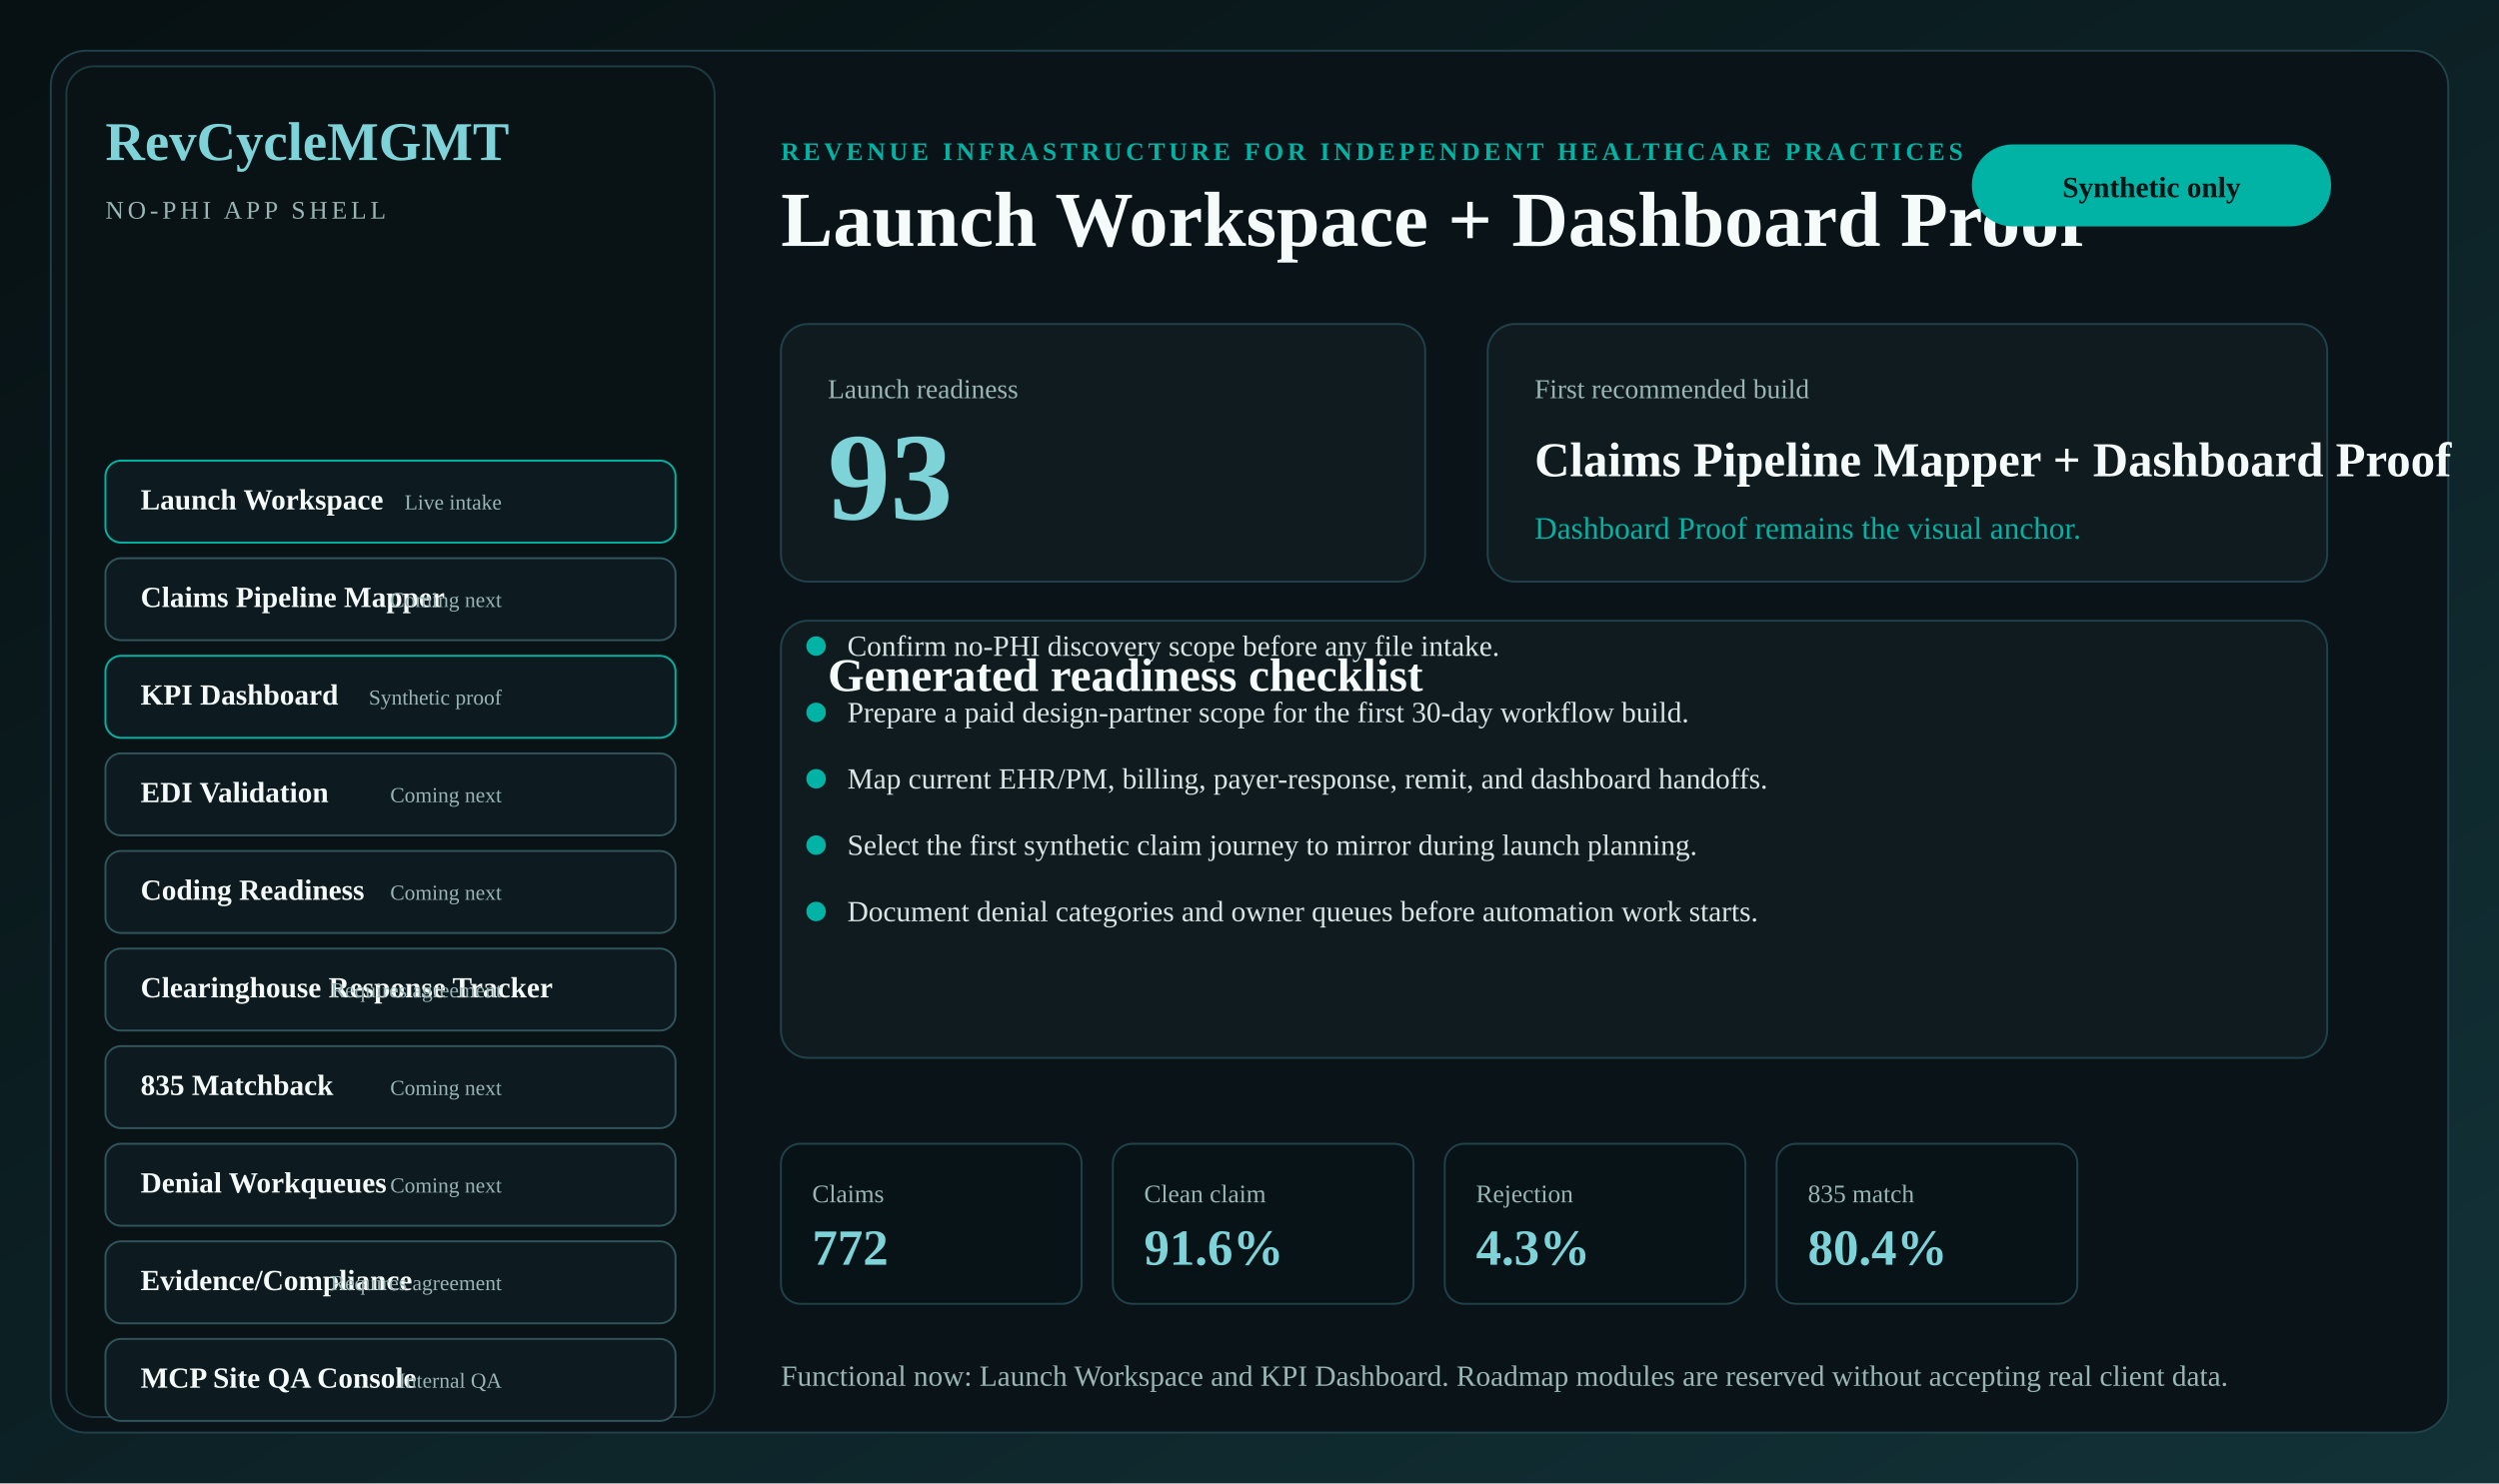
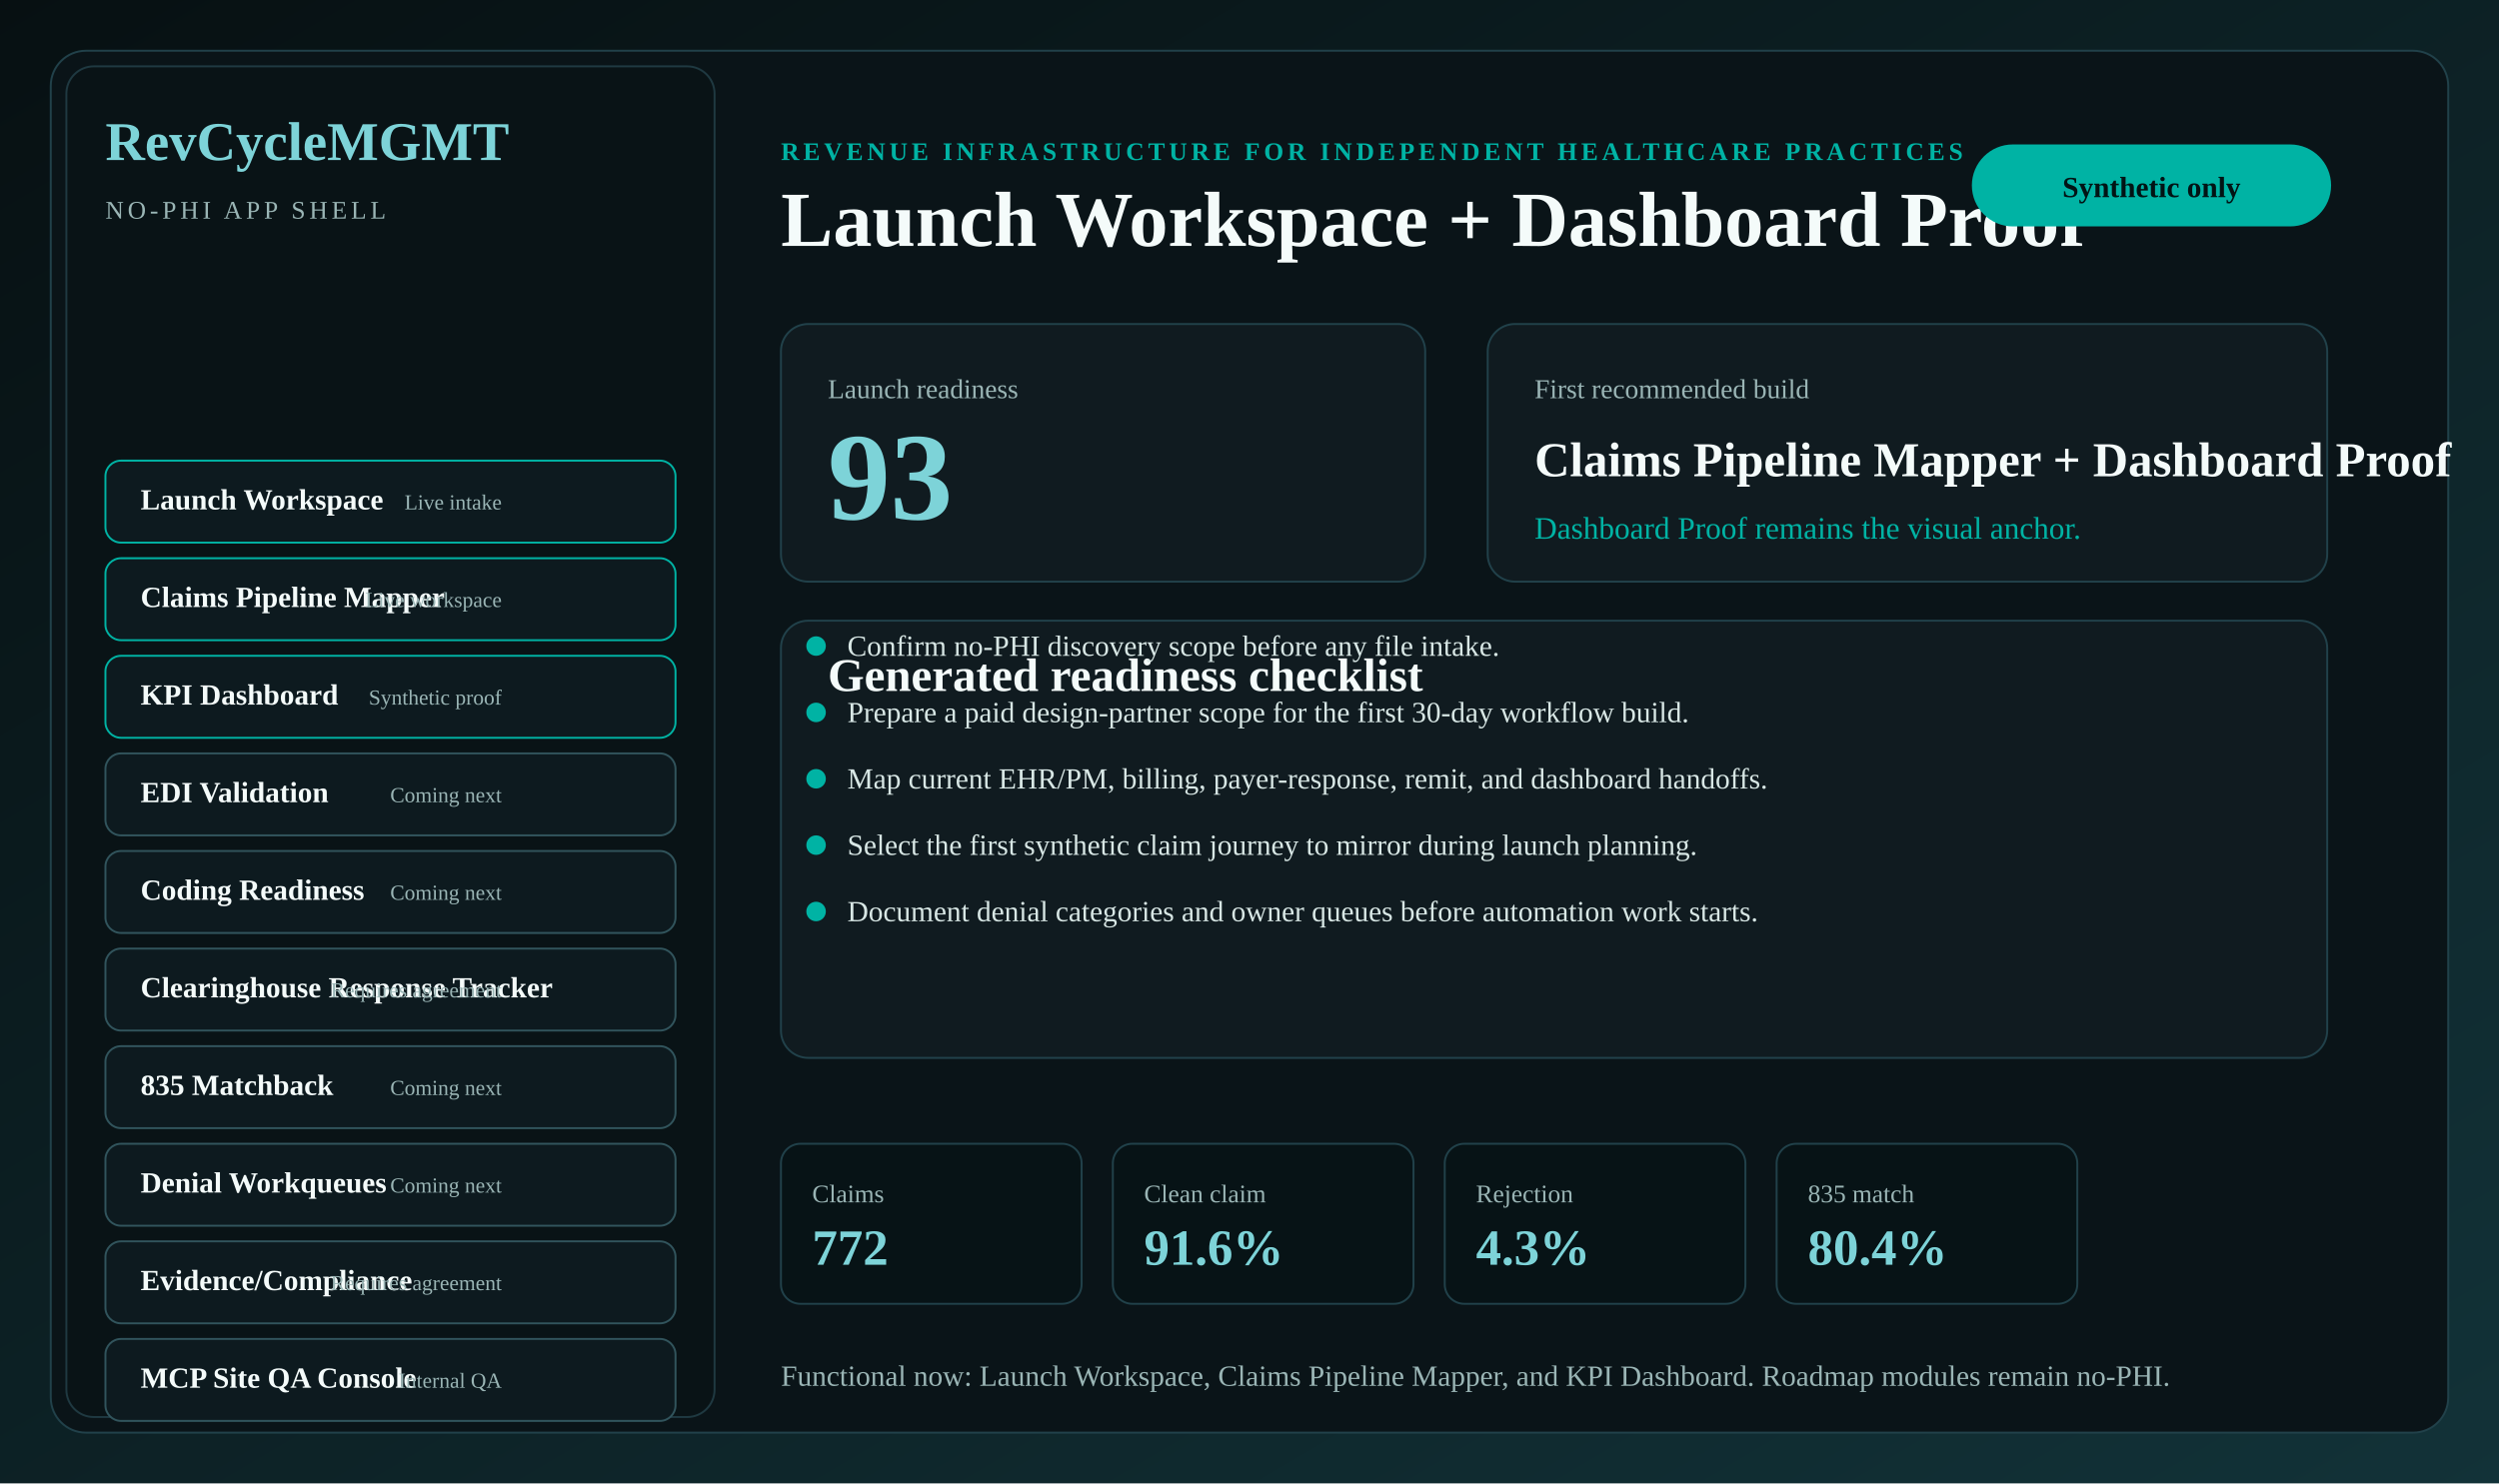
<svg xmlns="http://www.w3.org/2000/svg" width="1280" height="760" viewBox="0 0 1280 760" role="img" aria-labelledby="title desc">
  <defs>
    <linearGradient id="bg" x1="0" x2="1" y1="0" y2="1">
      <stop stop-color="#071012" offset="0" />
      <stop stop-color="#123238" offset="1" />
    </linearGradient>
  </defs>
  <rect width="1280" height="760" fill="url(#bg)" />
  <rect x="26" y="26" width="1228" height="708" rx="18" fill="#0a1418" stroke="#21414a" />
  <rect x="34" y="34" width="332" height="692" rx="14" fill="#091316" stroke="#1f3941" />
  <text x="54" y="82" fill="#7dd3d8" font-size="28" font-weight="900">RevCycleMGMT</text>
  <text x="54" y="112" fill="#9ab5b5" font-size="13" letter-spacing="2">NO-PHI APP SHELL</text>
  <rect x="54" y="236" width="292" height="42" rx="8" fill="#0d1a1f" stroke="#00B3A4" />
  <text x="72" y="261" fill="#f4fbfa" font-size="15" font-weight="700">Launch Workspace</text>
  <text x="257" y="261" fill="#9ab5b5" font-size="11" text-anchor="end">Live intake</text>
-   <rect x="54" y="286" width="292" height="42" rx="8" fill="#0d1a1f" stroke="#31545c" />
+   <rect x="54" y="286" width="292" height="42" rx="8" fill="#0d1a1f" stroke="#00B3A4" />
  <text x="72" y="311" fill="#f4fbfa" font-size="15" font-weight="700">Claims Pipeline Mapper</text>
-   <text x="257" y="311" fill="#9ab5b5" font-size="11" text-anchor="end">Coming next</text>
+   <text x="257" y="311" fill="#9ab5b5" font-size="11" text-anchor="end">Live workspace</text>
  <rect x="54" y="336" width="292" height="42" rx="8" fill="#0d1a1f" stroke="#00B3A4" />
  <text x="72" y="361" fill="#f4fbfa" font-size="15" font-weight="700">KPI Dashboard</text>
  <text x="257" y="361" fill="#9ab5b5" font-size="11" text-anchor="end">Synthetic proof</text>
  <rect x="54" y="386" width="292" height="42" rx="8" fill="#0d1a1f" stroke="#31545c" />
  <text x="72" y="411" fill="#f4fbfa" font-size="15" font-weight="700">EDI Validation</text>
  <text x="257" y="411" fill="#9ab5b5" font-size="11" text-anchor="end">Coming next</text>
  <rect x="54" y="436" width="292" height="42" rx="8" fill="#0d1a1f" stroke="#31545c" />
  <text x="72" y="461" fill="#f4fbfa" font-size="15" font-weight="700">Coding Readiness</text>
  <text x="257" y="461" fill="#9ab5b5" font-size="11" text-anchor="end">Coming next</text>
  <rect x="54" y="486" width="292" height="42" rx="8" fill="#0d1a1f" stroke="#31545c" />
  <text x="72" y="511" fill="#f4fbfa" font-size="15" font-weight="700">Clearinghouse Response Tracker</text>
  <text x="257" y="511" fill="#9ab5b5" font-size="11" text-anchor="end">Requires agreement</text>
  <rect x="54" y="536" width="292" height="42" rx="8" fill="#0d1a1f" stroke="#31545c" />
  <text x="72" y="561" fill="#f4fbfa" font-size="15" font-weight="700">835 Matchback</text>
  <text x="257" y="561" fill="#9ab5b5" font-size="11" text-anchor="end">Coming next</text>
  <rect x="54" y="586" width="292" height="42" rx="8" fill="#0d1a1f" stroke="#31545c" />
  <text x="72" y="611" fill="#f4fbfa" font-size="15" font-weight="700">Denial Workqueues</text>
  <text x="257" y="611" fill="#9ab5b5" font-size="11" text-anchor="end">Coming next</text>
  <rect x="54" y="636" width="292" height="42" rx="8" fill="#0d1a1f" stroke="#31545c" />
  <text x="72" y="661" fill="#f4fbfa" font-size="15" font-weight="700">Evidence/Compliance</text>
  <text x="257" y="661" fill="#9ab5b5" font-size="11" text-anchor="end">Requires agreement</text>
  <rect x="54" y="686" width="292" height="42" rx="8" fill="#0d1a1f" stroke="#31545c" />
  <text x="72" y="711" fill="#f4fbfa" font-size="15" font-weight="700">MCP Site QA Console</text>
  <text x="257" y="711" fill="#9ab5b5" font-size="11" text-anchor="end">Internal QA</text>
  <text x="400" y="82" fill="#00B3A4" font-size="13" font-weight="800" letter-spacing="2">REVENUE INFRASTRUCTURE FOR INDEPENDENT HEALTHCARE PRACTICES</text>
  <text x="400" y="126" fill="#f4fbfa" font-size="40" font-weight="900">Launch Workspace + Dashboard Proof</text>
  <rect x="1010" y="74" width="184" height="42" rx="21" fill="#00B3A4" />
  <text x="1102" y="101" fill="#021415" font-size="15" font-weight="900" text-anchor="middle">Synthetic only</text>
  <rect x="400" y="166" width="330" height="132" rx="14" fill="#101b20" stroke="#21414a" />
  <text x="424" y="204" fill="#9ab5b5" font-size="14">Launch readiness</text>
  <text x="424" y="266" fill="#7dd3d8" font-size="64" font-weight="900">93</text>
  <rect x="762" y="166" width="430" height="132" rx="14" fill="#101b20" stroke="#21414a" />
  <text x="786" y="204" fill="#9ab5b5" font-size="14">First recommended build</text>
  <text x="786" y="244" fill="#f4fbfa" font-size="25" font-weight="800">Claims Pipeline Mapper + Dashboard Proof</text>
  <text x="786" y="276" fill="#00B3A4" font-size="16">Dashboard Proof remains the visual anchor.</text>
  <rect x="400" y="318" width="792" height="224" rx="14" fill="#101b20" stroke="#21414a" />
  <text x="424" y="354" fill="#f4fbfa" font-size="24" font-weight="900">Generated readiness checklist</text>
  <circle cx="418" cy="331" r="5" fill="#00B3A4" />
  <text x="434" y="336" fill="#d8e7e5" font-size="15">Confirm no-PHI discovery scope before any file intake.</text>
  <circle cx="418" cy="365" r="5" fill="#00B3A4" />
  <text x="434" y="370" fill="#d8e7e5" font-size="15">Prepare a paid design-partner scope for the first 30-day workflow build.</text>
  <circle cx="418" cy="399" r="5" fill="#00B3A4" />
  <text x="434" y="404" fill="#d8e7e5" font-size="15">Map current EHR/PM, billing, payer-response, remit, and dashboard handoffs.</text>
  <circle cx="418" cy="433" r="5" fill="#00B3A4" />
  <text x="434" y="438" fill="#d8e7e5" font-size="15">Select the first synthetic claim journey to mirror during launch planning.</text>
  <circle cx="418" cy="467" r="5" fill="#00B3A4" />
  <text x="434" y="472" fill="#d8e7e5" font-size="15">Document denial categories and owner queues before automation work starts.</text>
  <rect x="400" y="586" width="154" height="82" rx="10" fill="#071316" stroke="#21414a" />
  <text x="416" y="616" fill="#9ab5b5" font-size="13">Claims</text>
  <text x="416" y="648" fill="#7dd3d8" font-size="26" font-weight="800">772</text>
  <rect x="570" y="586" width="154" height="82" rx="10" fill="#071316" stroke="#21414a" />
  <text x="586" y="616" fill="#9ab5b5" font-size="13">Clean claim</text>
  <text x="586" y="648" fill="#7dd3d8" font-size="26" font-weight="800">91.6%</text>
  <rect x="740" y="586" width="154" height="82" rx="10" fill="#071316" stroke="#21414a" />
  <text x="756" y="616" fill="#9ab5b5" font-size="13">Rejection</text>
  <text x="756" y="648" fill="#7dd3d8" font-size="26" font-weight="800">4.3%</text>
  <rect x="910" y="586" width="154" height="82" rx="10" fill="#071316" stroke="#21414a" />
  <text x="926" y="616" fill="#9ab5b5" font-size="13">835 match</text>
  <text x="926" y="648" fill="#7dd3d8" font-size="26" font-weight="800">80.4%</text>
-   <text x="400" y="710" fill="#9ab5b5" font-size="15">Functional now: Launch Workspace and KPI Dashboard. Roadmap modules are reserved without accepting real client data.</text>
+   <text x="400" y="710" fill="#9ab5b5" font-size="15">Functional now: Launch Workspace, Claims Pipeline Mapper, and KPI Dashboard. Roadmap modules remain no-PHI.</text>
</svg>
